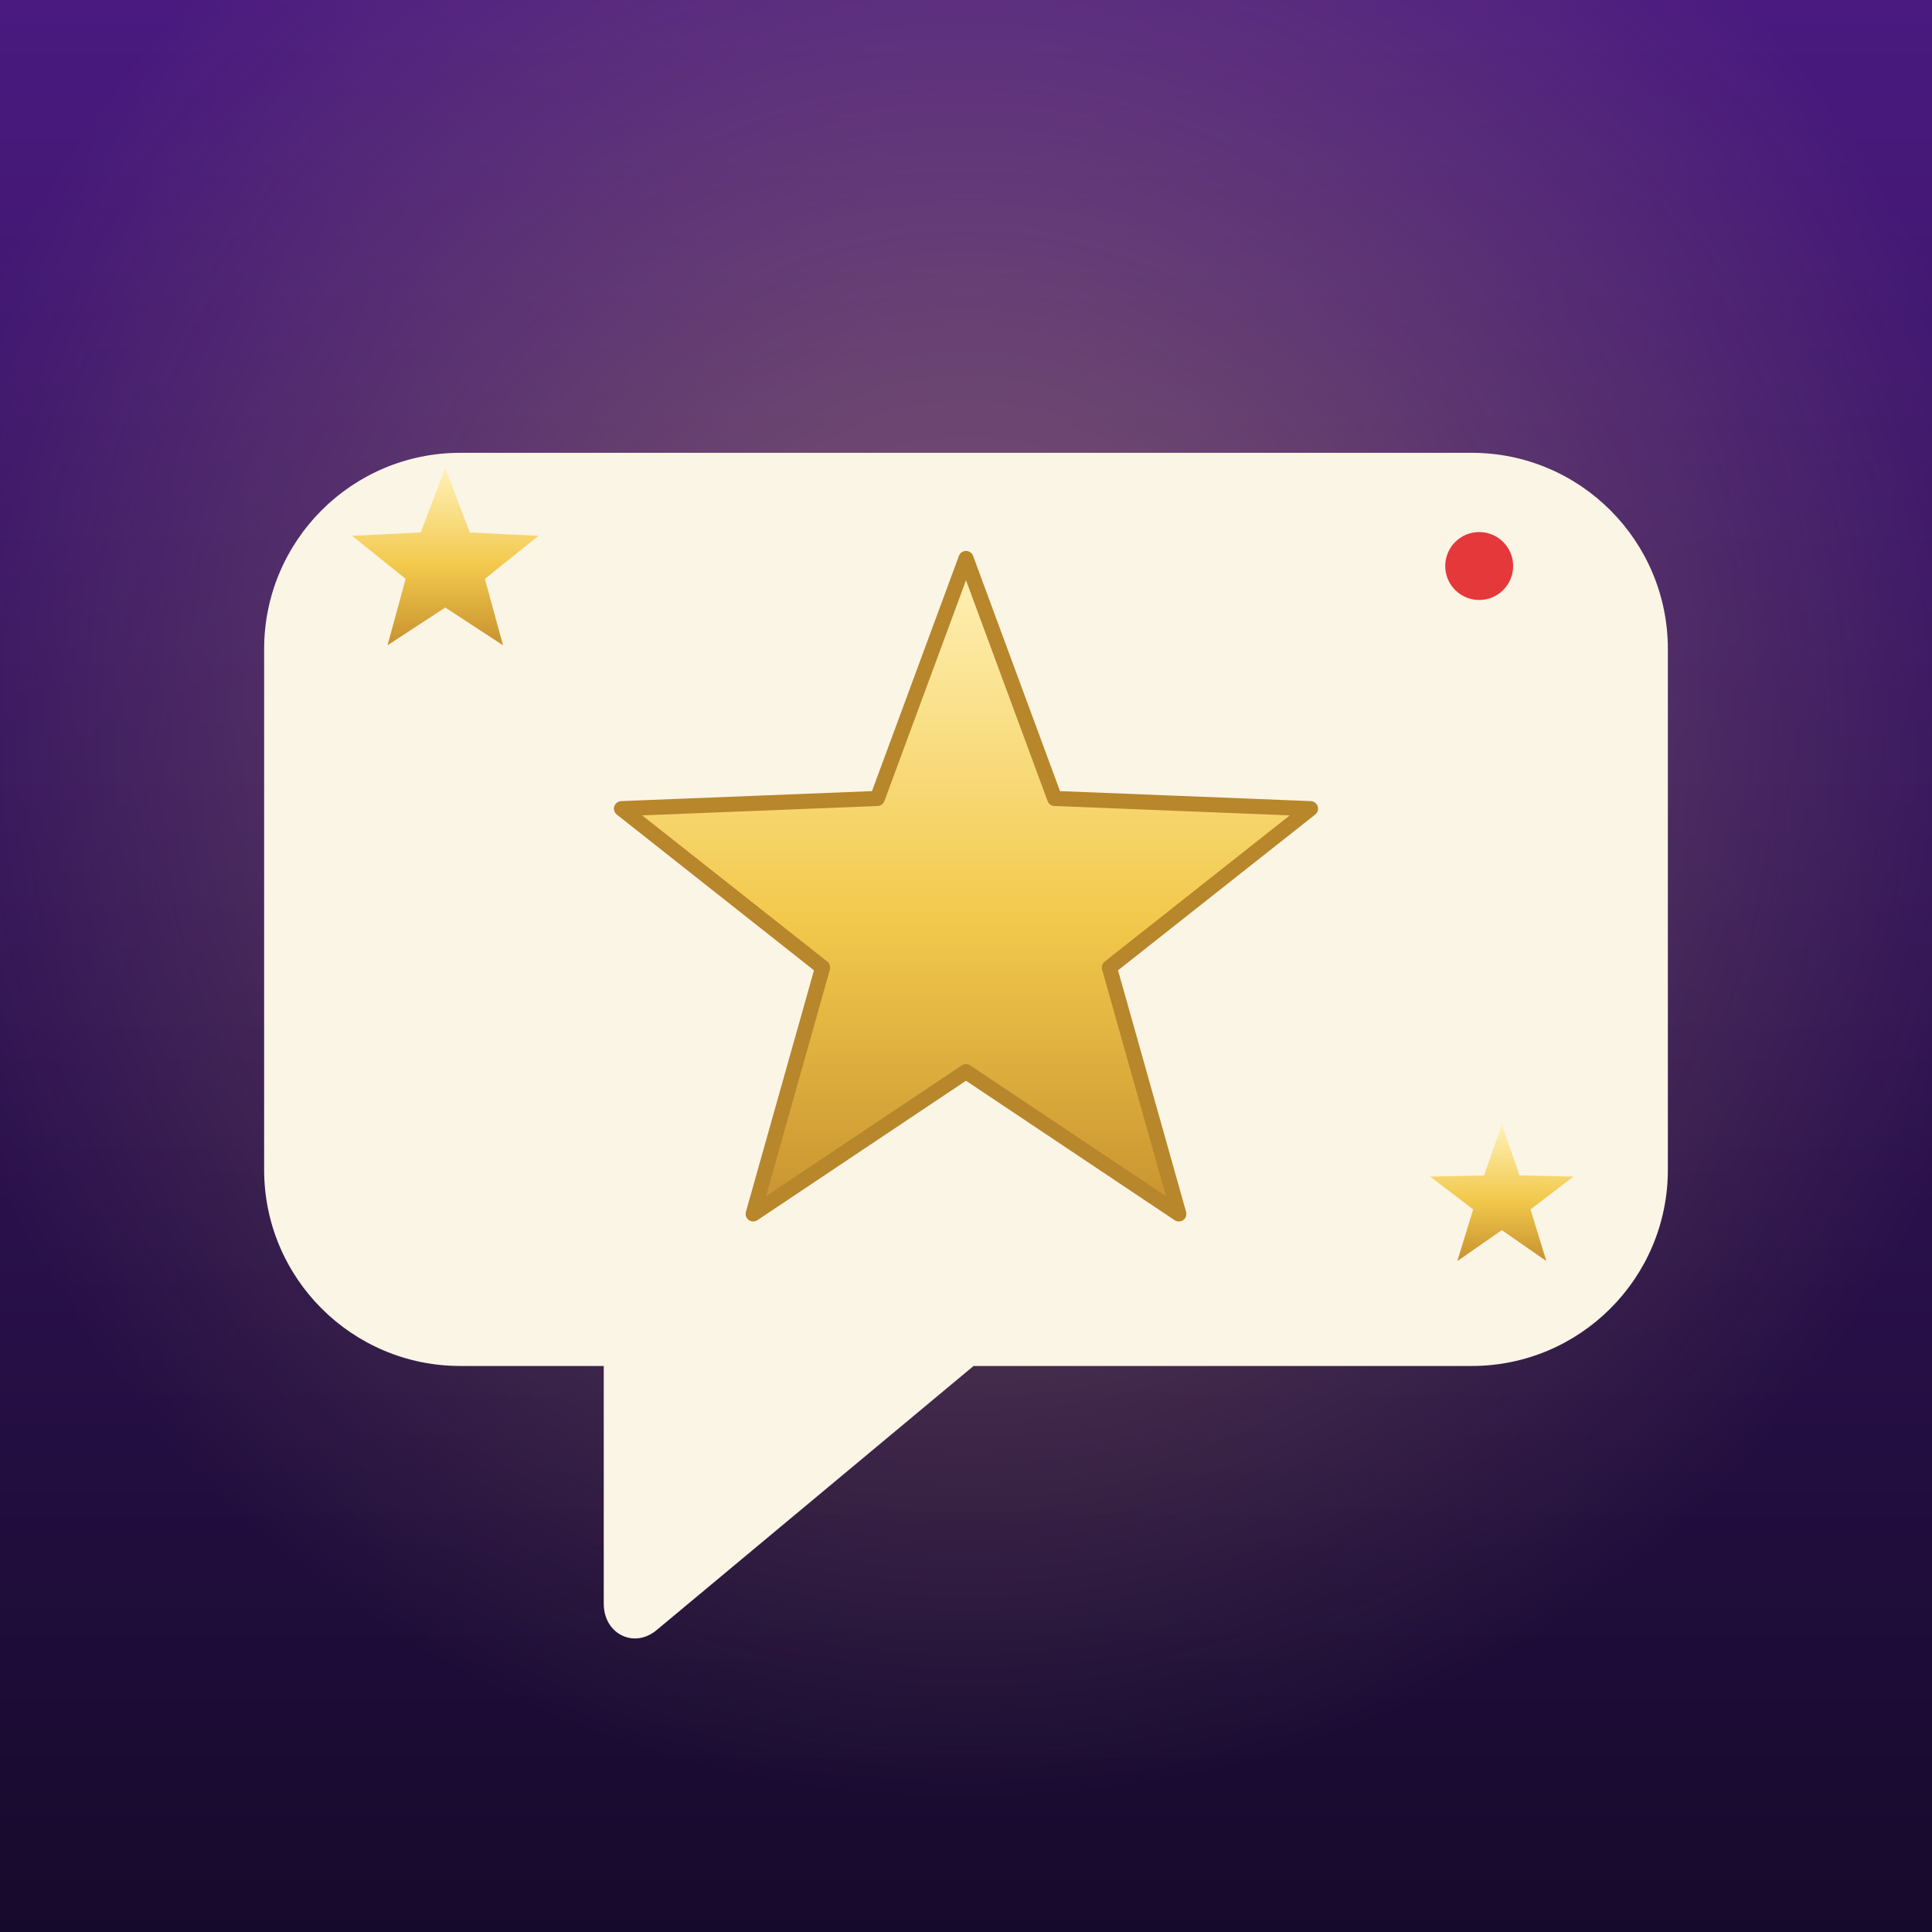
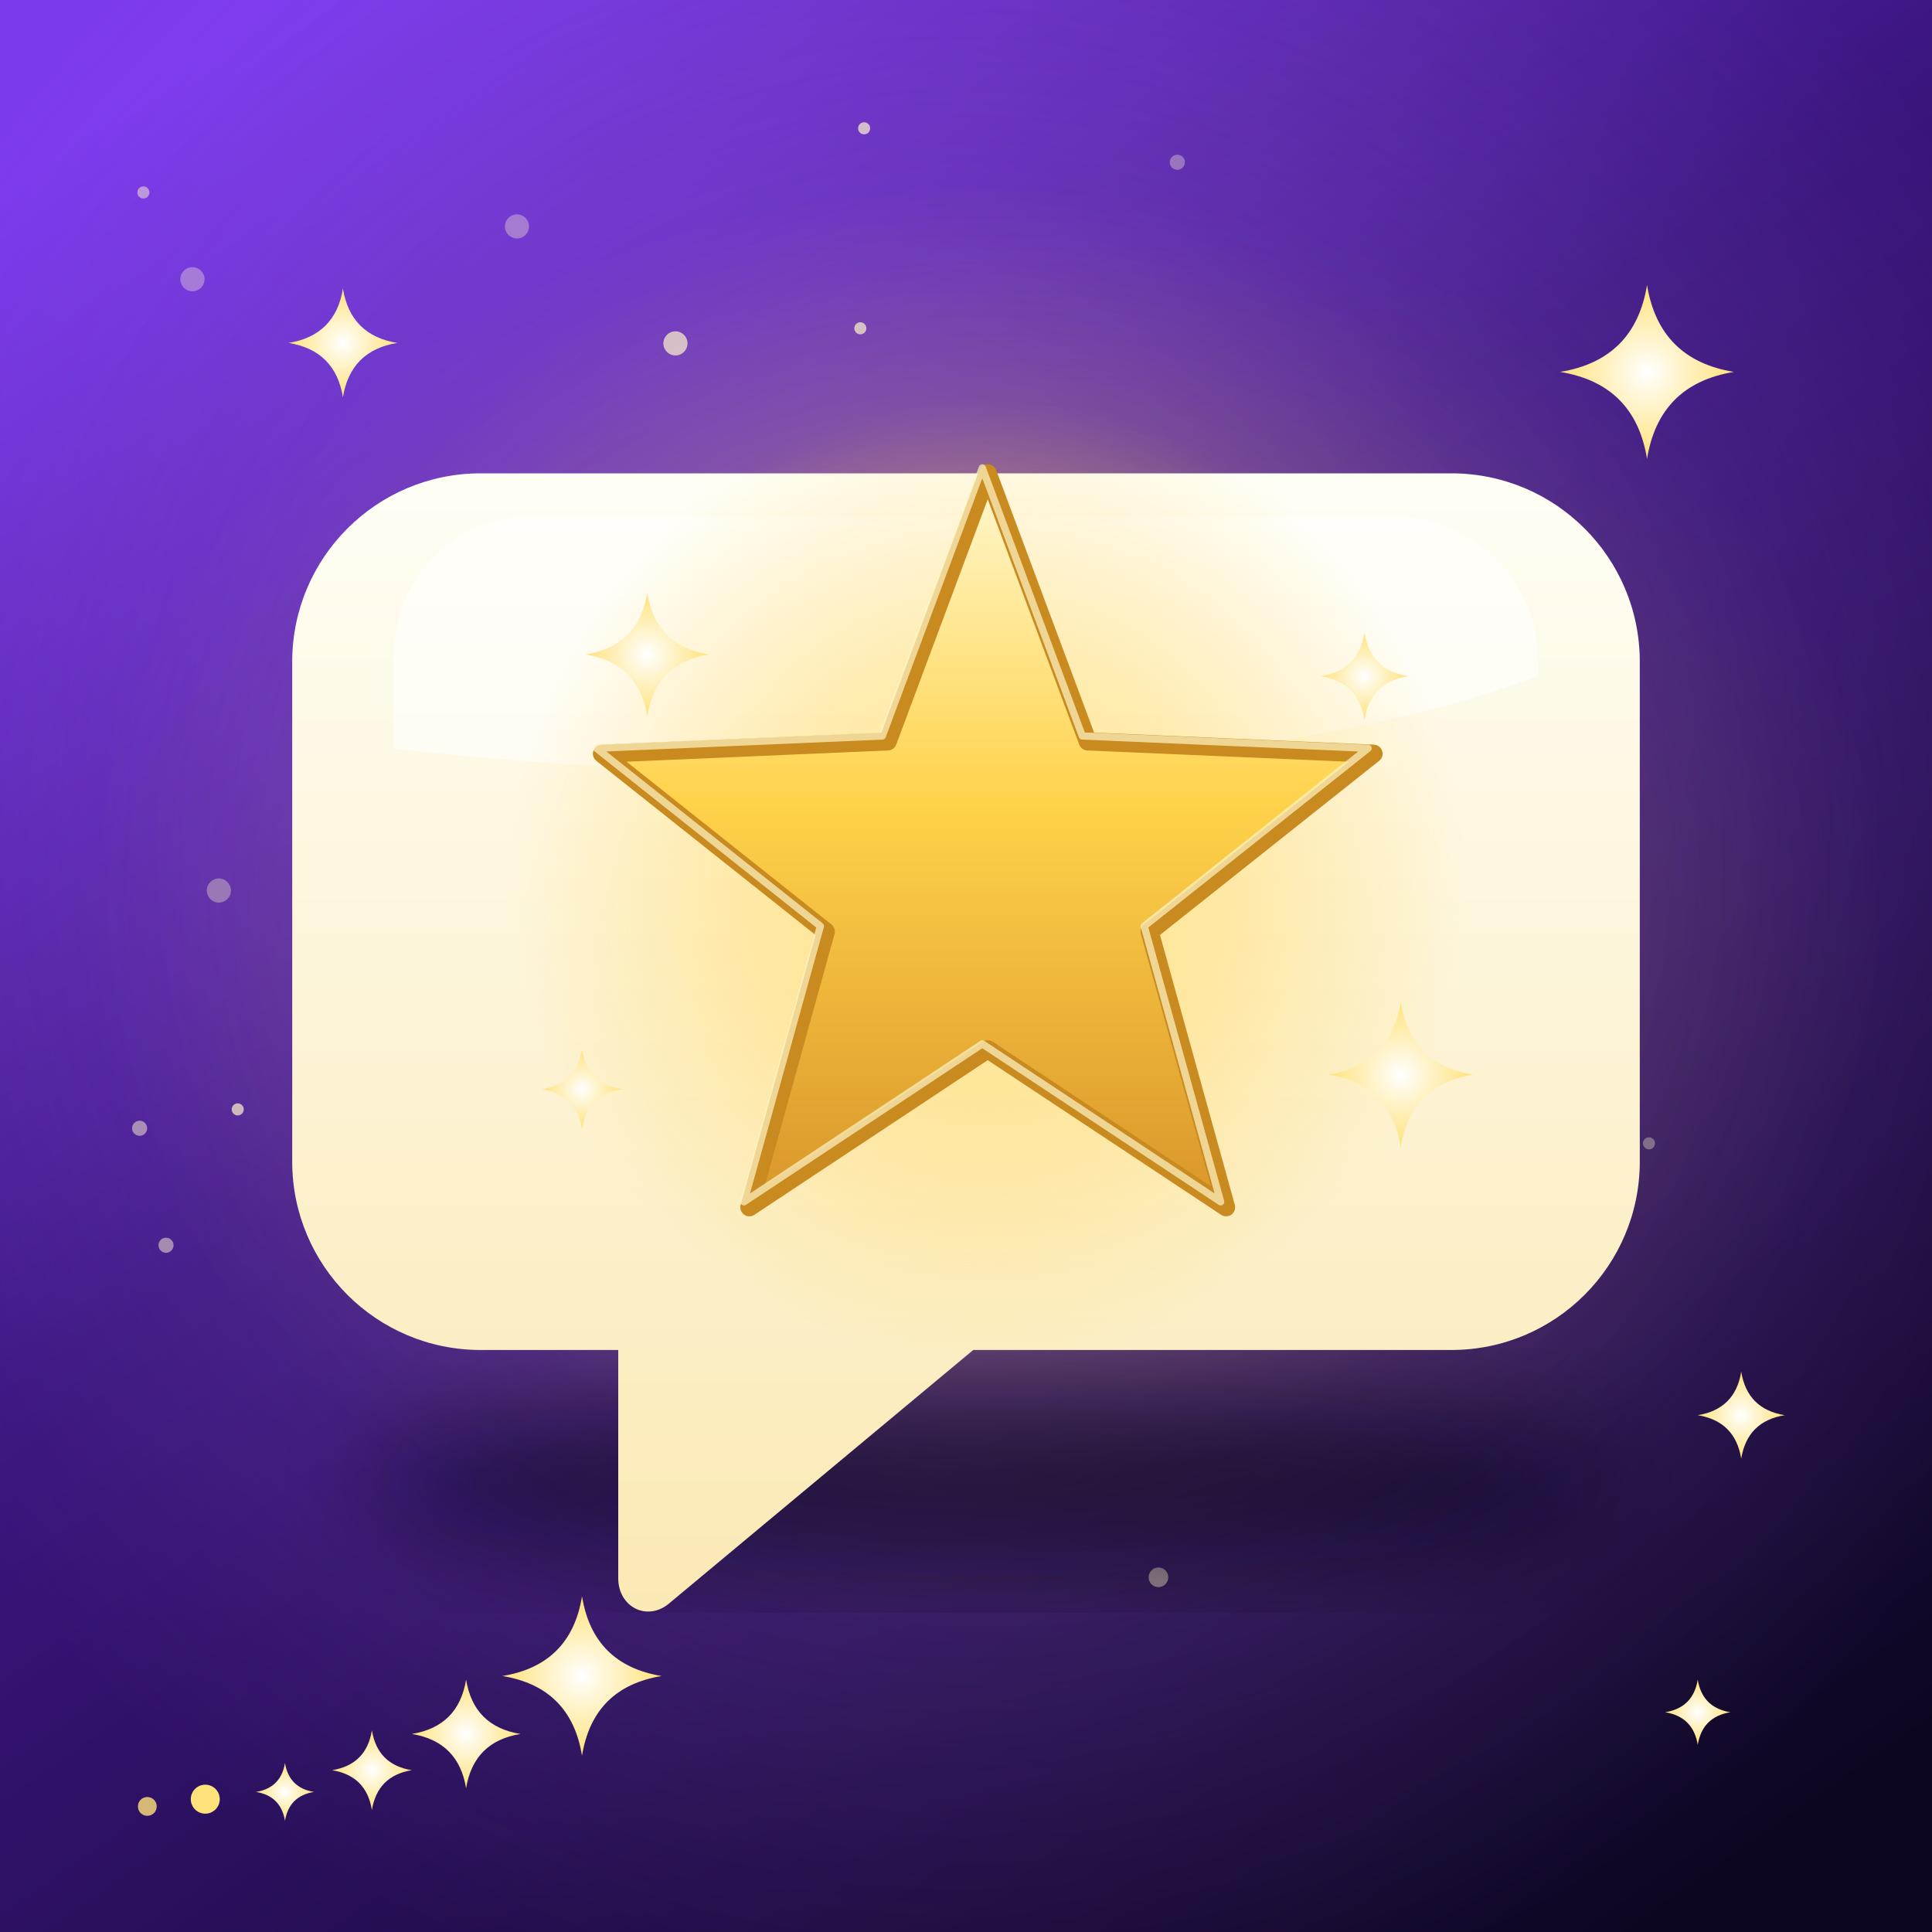
<svg xmlns="http://www.w3.org/2000/svg" viewBox="0 0 512 512" width="512" height="512">
  <defs>
-     <linearGradient id="bg" x1="0" y1="0" x2="0" y2="1">
-       <stop offset="0" stop-color="#4a1a80" />
-       <stop offset="1" stop-color="#160a2b" />
+     <linearGradient id="bg" x1=".15" y1="0" x2=".85" y2="1">
+       <stop offset="0" stop-color="#7c3aed" />
+       <stop offset=".42" stop-color="#3b1580" />
+       <stop offset="1" stop-color="#0d0620" />
    </linearGradient>
-     <radialGradient id="glow" cx="50%" cy="38%" r="55%">
-       <stop offset="0" stop-color="#f6d77a" stop-opacity=".35" />
-       <stop offset="1" stop-color="#f6d77a" stop-opacity="0" />
+     <radialGradient id="aura" cx=".5" cy=".44" r=".62">
+       <stop offset="0" stop-color="#ffd96b" stop-opacity=".55" />
+       <stop offset=".55" stop-color="#c084fc" stop-opacity=".16" />
+       <stop offset="1" stop-color="#c084fc" stop-opacity="0" />
    </radialGradient>
+     <linearGradient id="bubble" x1="0" y1="0" x2="0" y2="1">
+       <stop offset="0" stop-color="#fffef6" />
+       <stop offset="1" stop-color="#fbe9b4" />
+     </linearGradient>
    <linearGradient id="gold" x1="0" y1="0" x2="0" y2="1">
-       <stop offset="0" stop-color="#fff1b8" />
-       <stop offset=".55" stop-color="#f2c94c" />
-       <stop offset="1" stop-color="#c8922f" />
+       <stop offset="0" stop-color="#fff8cf" />
+       <stop offset=".45" stop-color="#ffd24a" />
+       <stop offset="1" stop-color="#d9962a" />
    </linearGradient>
+     <radialGradient id="halo" cx=".5" cy=".5" r=".5">
+       <stop offset="0" stop-color="#fff3b0" stop-opacity=".95" />
+       <stop offset=".5" stop-color="#ffd24a" stop-opacity=".38" />
+       <stop offset="1" stop-color="#ffd24a" stop-opacity="0" />
+     </radialGradient>
+     <radialGradient id="spk" cx=".5" cy=".5" r=".5">
+       <stop offset="0" stop-color="#ffffff" />
+       <stop offset="1" stop-color="#ffe27a" />
+     </radialGradient>
+     <filter id="blur" x="-20%" y="-20%" width="140%" height="140%">
+       <feGaussianBlur stdDeviation="14" />
+     </filter>
  </defs>
  <rect width="512" height="512" fill="url(#bg)" />
-   <rect width="512" height="512" fill="url(#glow)" />
-   <g transform="translate(256 256) scale(1.0) translate(-256 -256)">
-     <path d="M122 120h268a52 52 0 0 1 52 52v138a52 52 0 0 1-52 52H258l-84 70c-6 5-14 1-14-7v-63h-38a52 52 0 0 1-52-52V172a52 52 0 0 1 52-52z" fill="#fbf5e6" />
-     <polygon points="256.0,148.0 279.5,211.6 347.3,214.3 294.0,256.4 312.4,321.7 256.0,284.0 199.6,321.7 218.0,256.4 164.7,214.3 232.5,211.6" fill="url(#gold)" stroke="#b8862b" stroke-width="4" stroke-linejoin="round" />
-     <polygon points="118.0,124.0 124.5,141.1 142.7,142.0 128.5,153.4 133.3,171.0 118.0,161.0 102.7,171.0 107.5,153.4 93.3,142.0 111.5,141.1" fill="url(#gold)" />
-     <polygon points="398.0,298.0 402.7,311.5 417.0,311.8 405.6,320.5 409.8,334.2 398.0,326.0 386.2,334.2 390.4,320.5 379.0,311.8 393.3,311.5" fill="url(#gold)" />
-     <circle cx="392" cy="150" r="9" fill="#e5383b" />
+   <rect width="512" height="512" fill="url(#aura)" />
+   <circle cx="179" cy="91" r="3.2" fill="#fff6d0" opacity="0.7" />
+   <circle cx="38" cy="51" r="1.6" fill="#fff6d0" opacity="0.5" />
+   <circle cx="312" cy="43" r="2.0" fill="#fff6d0" opacity="0.35" />
+   <circle cx="58" cy="236" r="3.2" fill="#fff6d0" opacity="0.35" />
+   <circle cx="137" cy="60" r="3.2" fill="#fff6d0" opacity="0.35" />
+   <circle cx="437" cy="303" r="1.6" fill="#fff6d0" opacity="0.35" />
+   <circle cx="336" cy="335" r="1.6" fill="#fff6d0" opacity="0.7" />
+   <circle cx="313" cy="217" r="1.6" fill="#fff6d0" opacity="0.35" />
+   <circle cx="37" cy="299" r="2.0" fill="#fff6d0" opacity="0.5" />
+   <circle cx="228" cy="87" r="1.6" fill="#fff6d0" opacity="0.7" />
+   <circle cx="171" cy="300" r="2.0" fill="#fff6d0" opacity="0.35" />
+   <circle cx="311" cy="306" r="2.0" fill="#fff6d0" opacity="0.5" />
+   <circle cx="63" cy="294" r="1.6" fill="#fff6d0" opacity="0.7" />
+   <circle cx="44" cy="330" r="2.0" fill="#fff6d0" opacity="0.5" />
+   <circle cx="362" cy="286" r="3.2" fill="#fff6d0" opacity="0.5" />
+   <circle cx="252" cy="313" r="3.2" fill="#fff6d0" opacity="0.5" />
+   <circle cx="167" cy="141" r="2.0" fill="#fff6d0" opacity="0.7" />
+   <circle cx="413" cy="138" r="1.6" fill="#fff6d0" opacity="0.7" />
+   <circle cx="167" cy="282" r="3.2" fill="#fff6d0" opacity="0.5" />
+   <circle cx="387" cy="243" r="2.6" fill="#fff6d0" opacity="0.7" />
+   <circle cx="51" cy="74" r="3.2" fill="#fff6d0" opacity="0.35" />
+   <circle cx="401" cy="189" r="2.0" fill="#fff6d0" opacity="0.5" />
+   <circle cx="229" cy="34" r="1.6" fill="#fff6d0" opacity="0.7" />
+   <circle cx="307" cy="418" r="2.6" fill="#fff6d0" opacity="0.5" />
+   <circle cx="369" cy="193" r="3.2" fill="#fff6d0" opacity="0.7" />
+   <circle cx="422" cy="247" r="1.6" fill="#fff6d0" opacity="0.35" />
+   <g transform="translate(256 256) scale(0.96) translate(-256 -256)">
+     <ellipse cx="262" cy="240" rx="246" ry="200" fill="url(#halo)" opacity=".32" />
+     <ellipse cx="262" cy="398" rx="170" ry="26" fill="#05010f" opacity=".5" filter="url(#blur)" />
+     <path d="M122 120h268a52 52 0 0 1 52 52v138a52 52 0 0 1-52 52H258l-84 70c-6 5-14 1-14-7v-63h-38a52 52 0 0 1-52-52V172a52 52 0 0 1 52-52z" fill="url(#bubble)" />
+     <path d="M138 132h236a40 40 0 0 1 40 38v6c-70 26-190 34-316 20v-26a38 38 0 0 1 40-38z" fill="#ffffff" opacity=".55" />
+     <circle cx="262" cy="232" r="132" fill="url(#halo)" />
+     <polygon points="262.0,120.0 289.6,194.0 368.5,197.4 306.7,246.5 327.8,322.6 262.0,279.0 196.2,322.6 217.3,246.5 155.5,197.4 234.4,194.0" fill="url(#gold)" stroke="#c98a1f" stroke-width="5" stroke-linejoin="round" />
+     <polygon points="262.0,120.0 289.6,194.0 368.5,197.4 306.7,246.5 327.8,322.6 262.0,279.0 196.2,322.6 217.3,246.5 155.5,197.4 234.4,194.0" fill="none" stroke="#fff6c8" stroke-width="2" stroke-linejoin="round" opacity=".7" transform="translate(-1.5 -1.5)" />
+     <path transform="translate(168 170) rotate(0) scale(17)" d="M0-1 Q.14-.14 1 0 Q.14 .14 0 1 Q-.14 .14 -1 0 Q-.14 -.14 0 -1Z" fill="url(#spk)" opacity="1" />
+     <path transform="translate(366 176) rotate(0) scale(12)" d="M0-1 Q.14-.14 1 0 Q.14 .14 0 1 Q-.14 .14 -1 0 Q-.14 -.14 0 -1Z" fill="url(#spk)" opacity="1" />
+     <path transform="translate(376 286) rotate(0) scale(20)" d="M0-1 Q.14-.14 1 0 Q.14 .14 0 1 Q-.14 .14 -1 0 Q-.14 -.14 0 -1Z" fill="url(#spk)" opacity="1" />
+     <path transform="translate(150 290) rotate(0) scale(11)" d="M0-1 Q.14-.14 1 0 Q.14 .14 0 1 Q-.14 .14 -1 0 Q-.14 -.14 0 -1Z" fill="url(#spk)" opacity="1" />
+     <path transform="translate(150 452) rotate(0) scale(22)" d="M0-1 Q.14-.14 1 0 Q.14 .14 0 1 Q-.14 .14 -1 0 Q-.14 -.14 0 -1Z" fill="url(#spk)" opacity="1" />
+     <path transform="translate(118 468) rotate(0) scale(15)" d="M0-1 Q.14-.14 1 0 Q.14 .14 0 1 Q-.14 .14 -1 0 Q-.14 -.14 0 -1Z" fill="url(#spk)" opacity="1" />
+     <path transform="translate(92 478) rotate(0) scale(11)" d="M0-1 Q.14-.14 1 0 Q.14 .14 0 1 Q-.14 .14 -1 0 Q-.14 -.14 0 -1Z" fill="url(#spk)" opacity="1" />
+     <path transform="translate(68 484) rotate(0) scale(8)" d="M0-1 Q.14-.14 1 0 Q.14 .14 0 1 Q-.14 .14 -1 0 Q-.14 -.14 0 -1Z" fill="url(#spk)" opacity="1" />
+     <circle cx="46" cy="486" r="4" fill="#ffe27a" />
+     <circle cx="30" cy="488" r="2.6" fill="#ffe27a" opacity=".8" />
+     <path transform="translate(444 92) rotate(0) scale(24)" d="M0-1 Q.14-.14 1 0 Q.14 .14 0 1 Q-.14 .14 -1 0 Q-.14 -.14 0 -1Z" fill="url(#spk)" opacity="1" />
+     <path transform="translate(84 84) rotate(0) scale(15)" d="M0-1 Q.14-.14 1 0 Q.14 .14 0 1 Q-.14 .14 -1 0 Q-.14 -.14 0 -1Z" fill="url(#spk)" opacity="1" />
+     <path transform="translate(470 380) rotate(0) scale(12)" d="M0-1 Q.14-.14 1 0 Q.14 .14 0 1 Q-.14 .14 -1 0 Q-.14 -.14 0 -1Z" fill="url(#spk)" opacity="1" />
+     <path transform="translate(458 462) rotate(0) scale(9)" d="M0-1 Q.14-.14 1 0 Q.14 .14 0 1 Q-.14 .14 -1 0 Q-.14 -.14 0 -1Z" fill="url(#spk)" opacity="1" />
  </g>
</svg>
